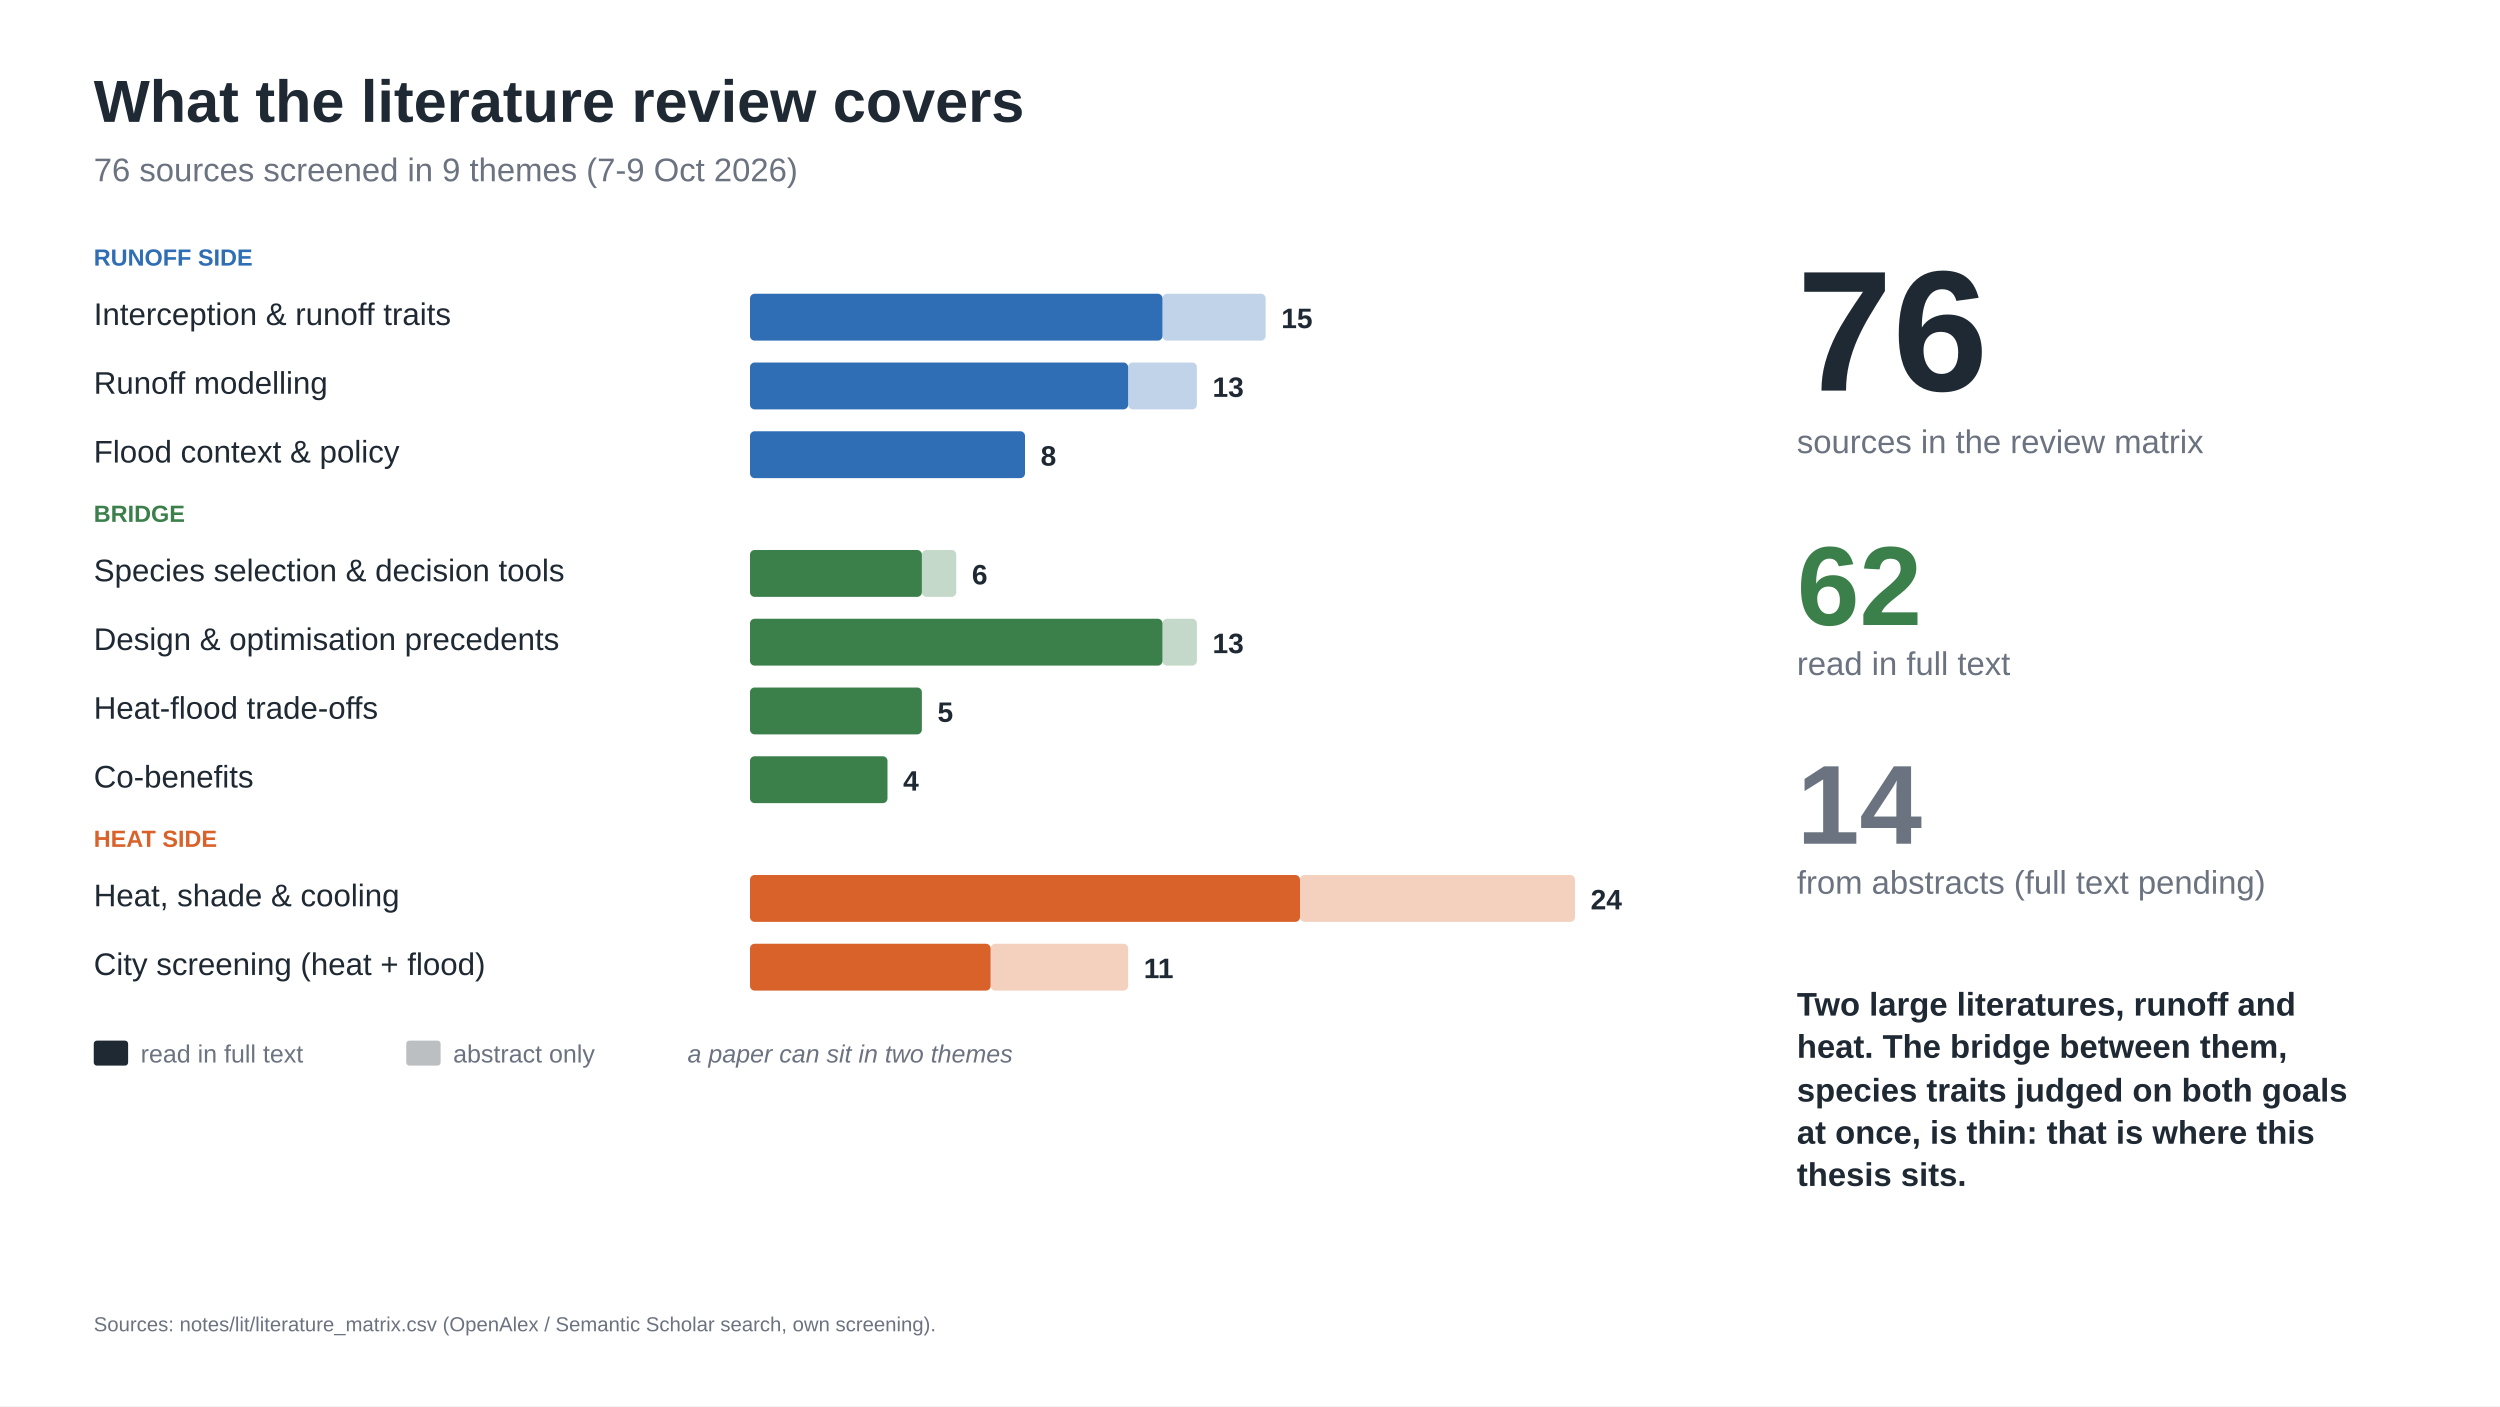
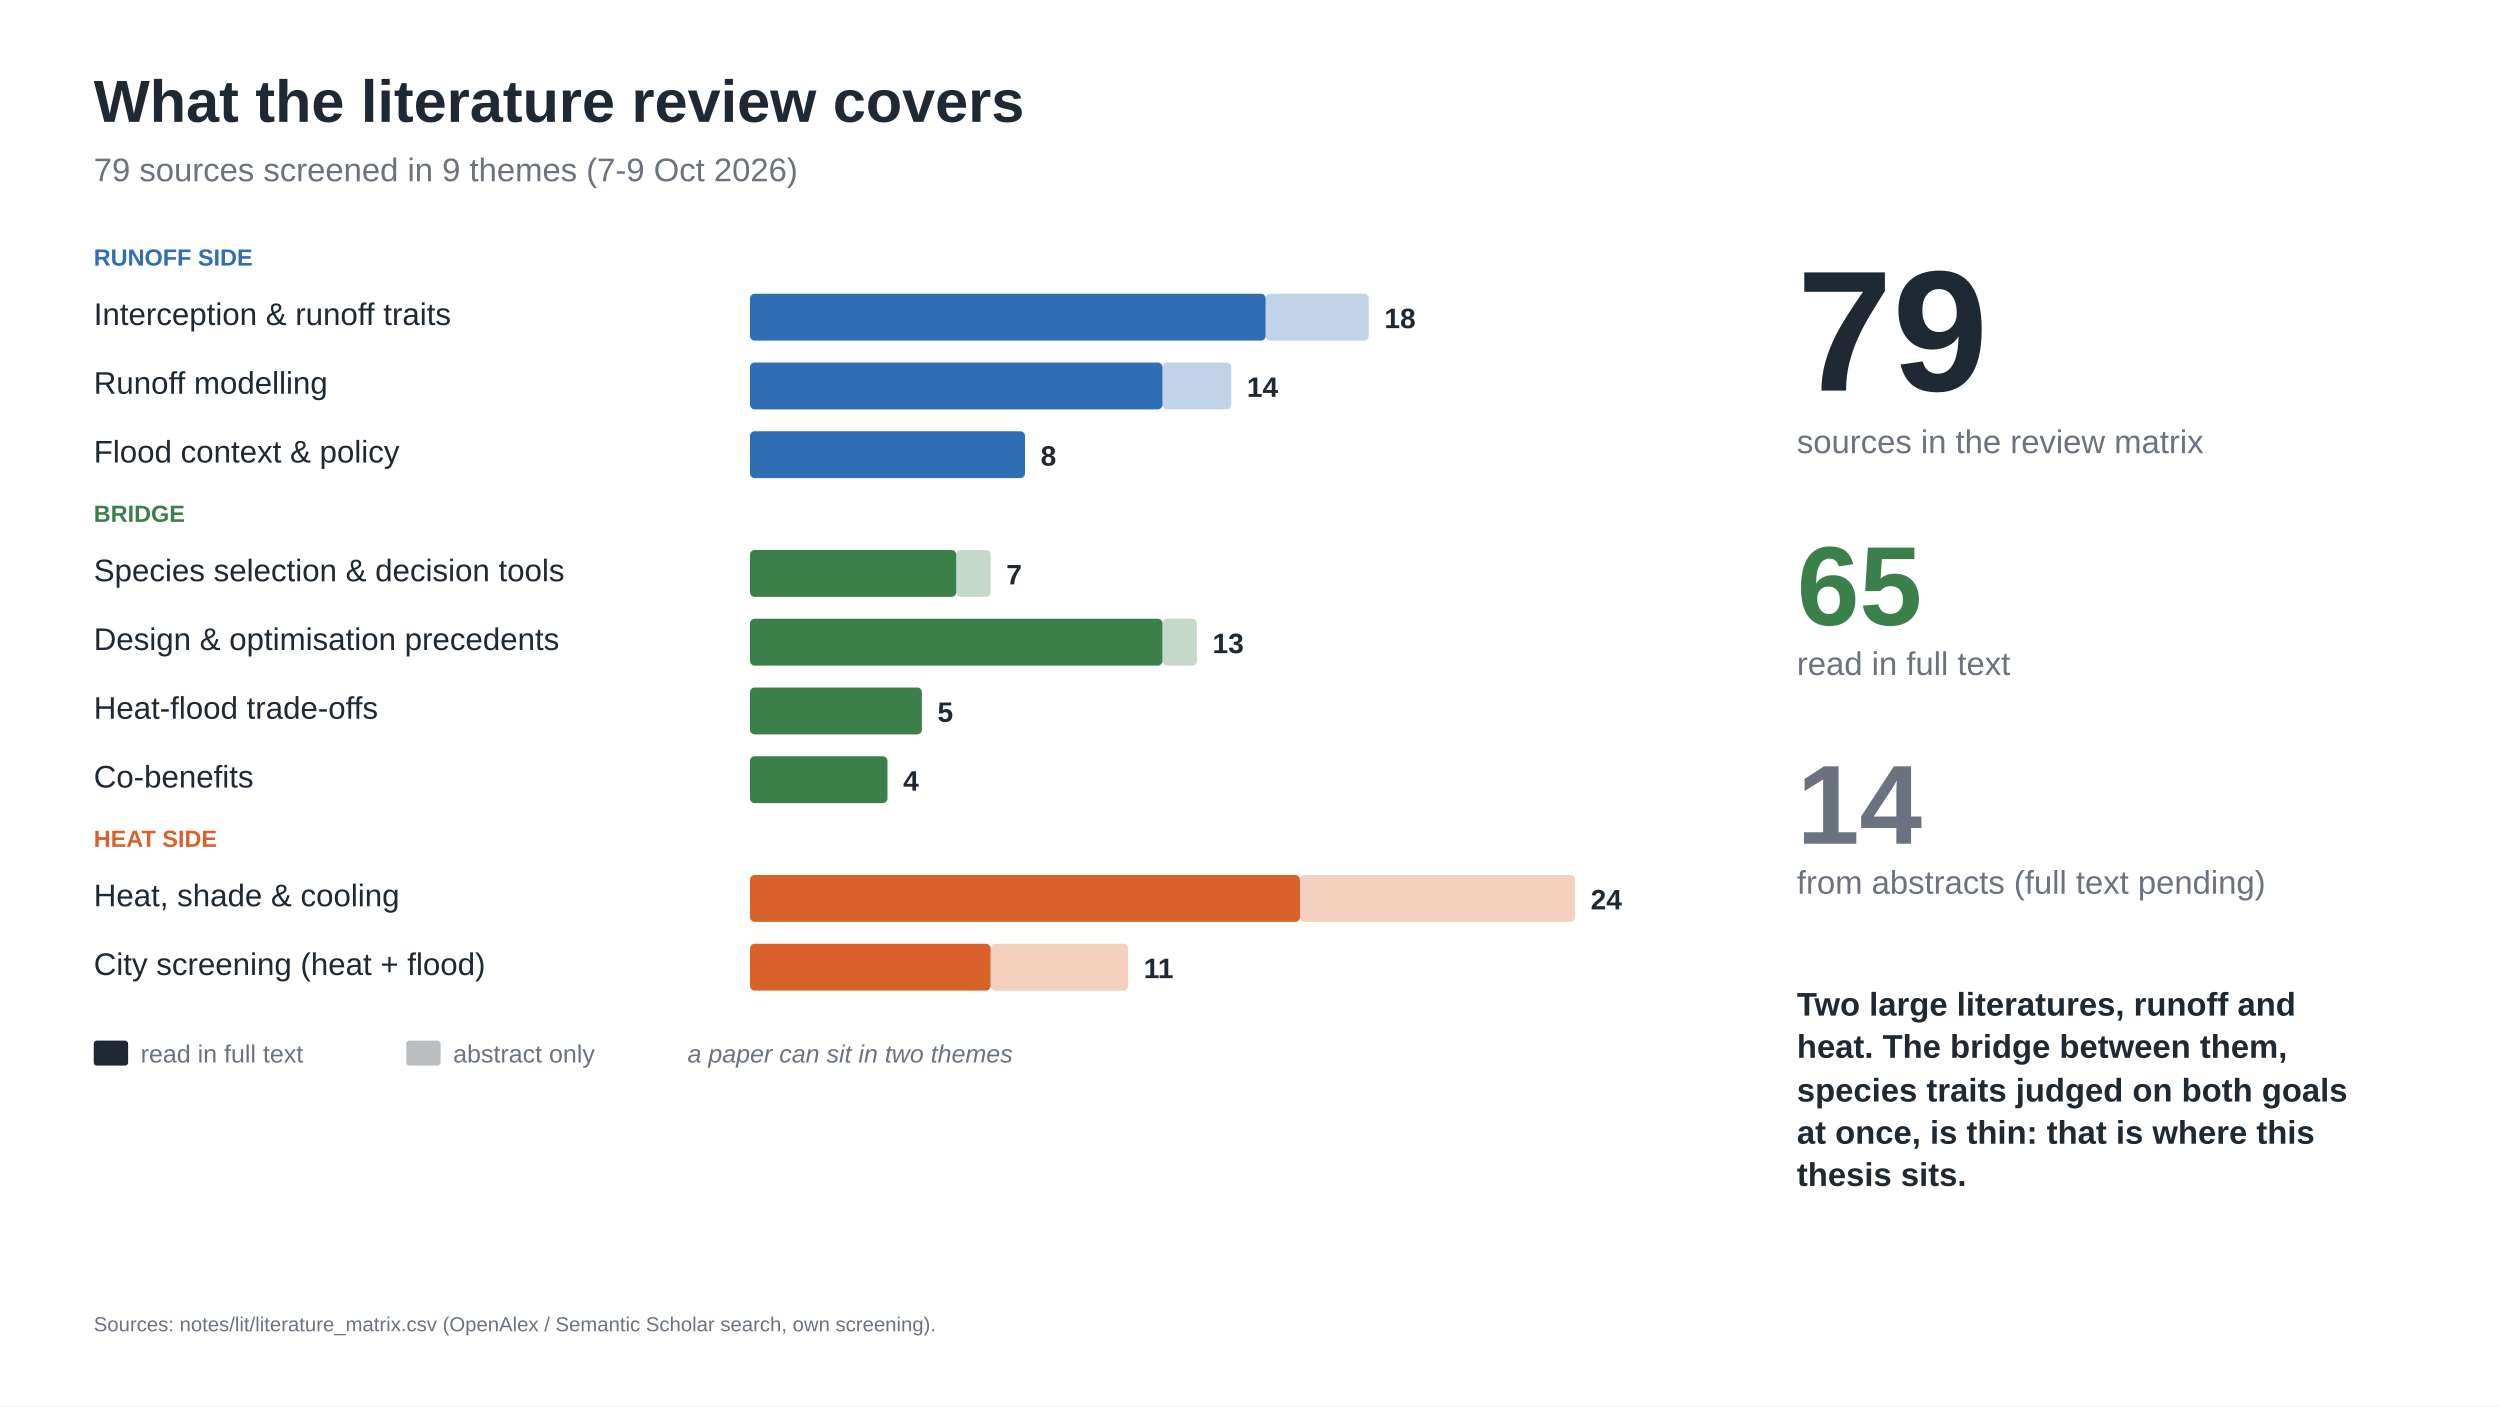
<svg xmlns="http://www.w3.org/2000/svg" width="1600" height="900" viewBox="0 0 1600 900" font-family="Arial, Helvetica, sans-serif">
  <defs>
    <marker id="arr" viewBox="0 0 10 10" refX="9" refY="5" markerWidth="7" markerHeight="7" orient="auto">
      <path d="M0,0 L10,5 L0,10 z" fill="#6B7280" />
    </marker>
  </defs>
  <rect width="1600" height="900" fill="#FFFFFF" />
  <text x="60" y="78" font-size="38" fill="#1F2933" font-weight="bold" text-anchor="start">What the literature review covers</text>
-   <text x="60" y="116" font-size="21" fill="#6B7280" font-weight="normal" text-anchor="start">76 sources screened in 9 themes (7-9 Oct 2026)</text>
+   <text x="60" y="116" font-size="21" fill="#6B7280" font-weight="normal" text-anchor="start">79 sources screened in 9 themes (7-9 Oct 2026)</text>
  <text x="60" y="170" font-size="15" fill="#2F6DB5" font-weight="bold" text-anchor="start">RUNOFF SIDE</text>
  <text x="60" y="208" font-size="20" fill="#1F2933" font-weight="normal" text-anchor="start">Interception &amp; runoff traits</text>
-   <rect x="480" y="188" width="264" height="30" rx="3" fill="#2F6DB5" fill-opacity="1.0" stroke="none" stroke-width="2" />
-   <rect x="744" y="188" width="66" height="30" rx="3" fill="#2F6DB5" fill-opacity="0.3" stroke="none" stroke-width="2" />
-   <text x="820" y="210" font-size="18" fill="#1F2933" font-weight="bold" text-anchor="start">15</text>
+   <rect x="480" y="188" width="330" height="30" rx="3" fill="#2F6DB5" fill-opacity="1.0" stroke="none" stroke-width="2" />
+   <rect x="810" y="188" width="66" height="30" rx="3" fill="#2F6DB5" fill-opacity="0.3" stroke="none" stroke-width="2" />
+   <text x="886" y="210" font-size="18" fill="#1F2933" font-weight="bold" text-anchor="start">18</text>
  <text x="60" y="252" font-size="20" fill="#1F2933" font-weight="normal" text-anchor="start">Runoff modelling</text>
-   <rect x="480" y="232" width="242" height="30" rx="3" fill="#2F6DB5" fill-opacity="1.0" stroke="none" stroke-width="2" />
-   <rect x="722" y="232" width="44" height="30" rx="3" fill="#2F6DB5" fill-opacity="0.3" stroke="none" stroke-width="2" />
-   <text x="776" y="254" font-size="18" fill="#1F2933" font-weight="bold" text-anchor="start">13</text>
+   <rect x="480" y="232" width="264" height="30" rx="3" fill="#2F6DB5" fill-opacity="1.0" stroke="none" stroke-width="2" />
+   <rect x="744" y="232" width="44" height="30" rx="3" fill="#2F6DB5" fill-opacity="0.3" stroke="none" stroke-width="2" />
+   <text x="798" y="254" font-size="18" fill="#1F2933" font-weight="bold" text-anchor="start">14</text>
  <text x="60" y="296" font-size="20" fill="#1F2933" font-weight="normal" text-anchor="start">Flood context &amp; policy</text>
  <rect x="480" y="276" width="176" height="30" rx="3" fill="#2F6DB5" fill-opacity="1.0" stroke="none" stroke-width="2" />
  <rect x="656" y="276" width="0" height="30" rx="3" fill="#2F6DB5" fill-opacity="0.3" stroke="none" stroke-width="2" />
  <text x="666" y="298" font-size="18" fill="#1F2933" font-weight="bold" text-anchor="start">8</text>
  <text x="60" y="334" font-size="15" fill="#3B7F4A" font-weight="bold" text-anchor="start">BRIDGE</text>
  <text x="60" y="372" font-size="20" fill="#1F2933" font-weight="normal" text-anchor="start">Species selection &amp; decision tools</text>
-   <rect x="480" y="352" width="110" height="30" rx="3" fill="#3B7F4A" fill-opacity="1.0" stroke="none" stroke-width="2" />
-   <rect x="590" y="352" width="22" height="30" rx="3" fill="#3B7F4A" fill-opacity="0.3" stroke="none" stroke-width="2" />
-   <text x="622" y="374" font-size="18" fill="#1F2933" font-weight="bold" text-anchor="start">6</text>
+   <rect x="480" y="352" width="132" height="30" rx="3" fill="#3B7F4A" fill-opacity="1.0" stroke="none" stroke-width="2" />
+   <rect x="612" y="352" width="22" height="30" rx="3" fill="#3B7F4A" fill-opacity="0.3" stroke="none" stroke-width="2" />
+   <text x="644" y="374" font-size="18" fill="#1F2933" font-weight="bold" text-anchor="start">7</text>
  <text x="60" y="416" font-size="20" fill="#1F2933" font-weight="normal" text-anchor="start">Design &amp; optimisation precedents</text>
  <rect x="480" y="396" width="264" height="30" rx="3" fill="#3B7F4A" fill-opacity="1.0" stroke="none" stroke-width="2" />
  <rect x="744" y="396" width="22" height="30" rx="3" fill="#3B7F4A" fill-opacity="0.3" stroke="none" stroke-width="2" />
  <text x="776" y="418" font-size="18" fill="#1F2933" font-weight="bold" text-anchor="start">13</text>
  <text x="60" y="460" font-size="20" fill="#1F2933" font-weight="normal" text-anchor="start">Heat-flood trade-offs</text>
  <rect x="480" y="440" width="110" height="30" rx="3" fill="#3B7F4A" fill-opacity="1.0" stroke="none" stroke-width="2" />
  <rect x="590" y="440" width="0" height="30" rx="3" fill="#3B7F4A" fill-opacity="0.3" stroke="none" stroke-width="2" />
  <text x="600" y="462" font-size="18" fill="#1F2933" font-weight="bold" text-anchor="start">5</text>
  <text x="60" y="504" font-size="20" fill="#1F2933" font-weight="normal" text-anchor="start">Co-benefits</text>
  <rect x="480" y="484" width="88" height="30" rx="3" fill="#3B7F4A" fill-opacity="1.0" stroke="none" stroke-width="2" />
  <rect x="568" y="484" width="0" height="30" rx="3" fill="#3B7F4A" fill-opacity="0.3" stroke="none" stroke-width="2" />
  <text x="578" y="506" font-size="18" fill="#1F2933" font-weight="bold" text-anchor="start">4</text>
  <text x="60" y="542" font-size="15" fill="#D9622B" font-weight="bold" text-anchor="start">HEAT SIDE</text>
  <text x="60" y="580" font-size="20" fill="#1F2933" font-weight="normal" text-anchor="start">Heat, shade &amp; cooling</text>
  <rect x="480" y="560" width="352" height="30" rx="3" fill="#D9622B" fill-opacity="1.0" stroke="none" stroke-width="2" />
  <rect x="832" y="560" width="176" height="30" rx="3" fill="#D9622B" fill-opacity="0.3" stroke="none" stroke-width="2" />
  <text x="1018" y="582" font-size="18" fill="#1F2933" font-weight="bold" text-anchor="start">24</text>
  <text x="60" y="624" font-size="20" fill="#1F2933" font-weight="normal" text-anchor="start">City screening (heat + flood)</text>
  <rect x="480" y="604" width="154" height="30" rx="3" fill="#D9622B" fill-opacity="1.0" stroke="none" stroke-width="2" />
  <rect x="634" y="604" width="88" height="30" rx="3" fill="#D9622B" fill-opacity="0.3" stroke="none" stroke-width="2" />
  <text x="732" y="626" font-size="18" fill="#1F2933" font-weight="bold" text-anchor="start">11</text>
  <rect x="60" y="666" width="22" height="16" rx="2" fill="#1F2933" fill-opacity="1.0" stroke="none" stroke-width="2" />
  <text x="90" y="680" font-size="16" fill="#6B7280" font-weight="normal" text-anchor="start">read in full text</text>
  <rect x="260" y="666" width="22" height="16" rx="2" fill="#1F2933" fill-opacity="0.3" stroke="none" stroke-width="2" />
  <text x="290" y="680" font-size="16" fill="#6B7280" font-weight="normal" text-anchor="start">abstract only</text>
  <text x="440" y="680" font-size="16" fill="#6B7280" font-weight="normal" text-anchor="start" font-style="italic">a paper can sit in two themes</text>
-   <text x="1150" y="250" font-size="110" fill="#1F2933" font-weight="bold" text-anchor="start">76</text>
+   <text x="1150" y="250" font-size="110" fill="#1F2933" font-weight="bold" text-anchor="start">79</text>
  <text x="1150" y="290" font-size="21" fill="#6B7280" font-weight="normal" text-anchor="start">sources in the review matrix</text>
-   <text x="1150" y="400" font-size="72" fill="#3B7F4A" font-weight="bold" text-anchor="start">62</text>
+   <text x="1150" y="400" font-size="72" fill="#3B7F4A" font-weight="bold" text-anchor="start">65</text>
  <text x="1150" y="432" font-size="21" fill="#6B7280" font-weight="normal" text-anchor="start">read in full text</text>
  <text x="1150" y="540" font-size="72" fill="#6B7280" font-weight="bold" text-anchor="start">14</text>
  <text x="1150" y="572" font-size="21" fill="#6B7280" font-weight="normal" text-anchor="start">from abstracts (full text pending)</text>
  <text x="1150" y="650" font-size="21" fill="#1F2933" font-weight="bold" text-anchor="start">Two large literatures, runoff and</text>
  <text x="1150" y="677" font-size="21" fill="#1F2933" font-weight="bold" text-anchor="start">heat. The bridge between them,</text>
  <text x="1150" y="705" font-size="21" fill="#1F2933" font-weight="bold" text-anchor="start">species traits judged on both goals</text>
  <text x="1150" y="732" font-size="21" fill="#1F2933" font-weight="bold" text-anchor="start">at once, is thin: that is where this</text>
  <text x="1150" y="759" font-size="21" fill="#1F2933" font-weight="bold" text-anchor="start">thesis sits.</text>
  <text x="60" y="852" font-size="13" fill="#6B7280" font-weight="normal" text-anchor="start">Sources: notes/lit/literature_matrix.csv (OpenAlex / Semantic Scholar search, own screening).</text>
</svg>
